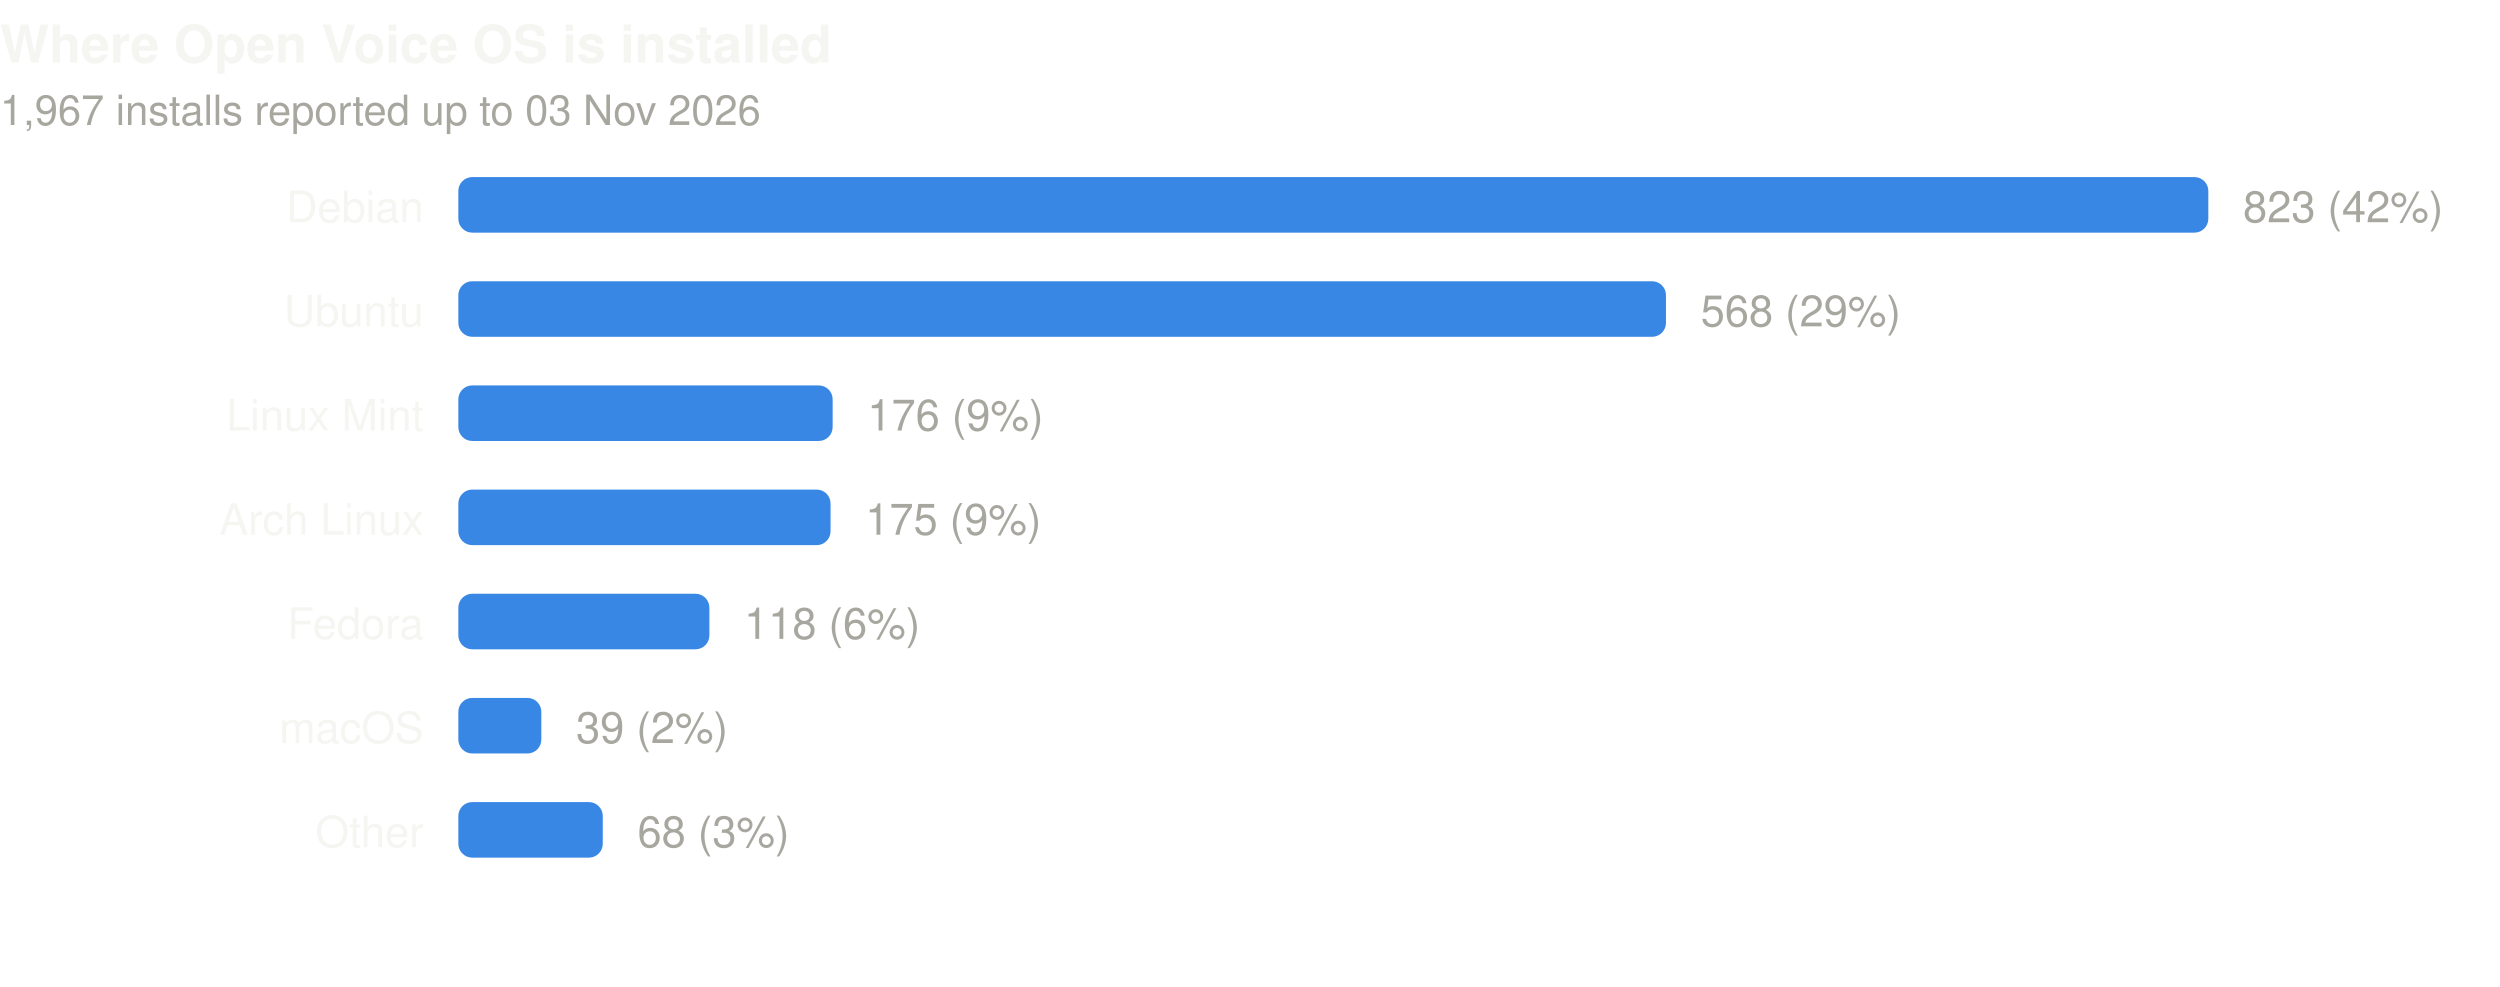
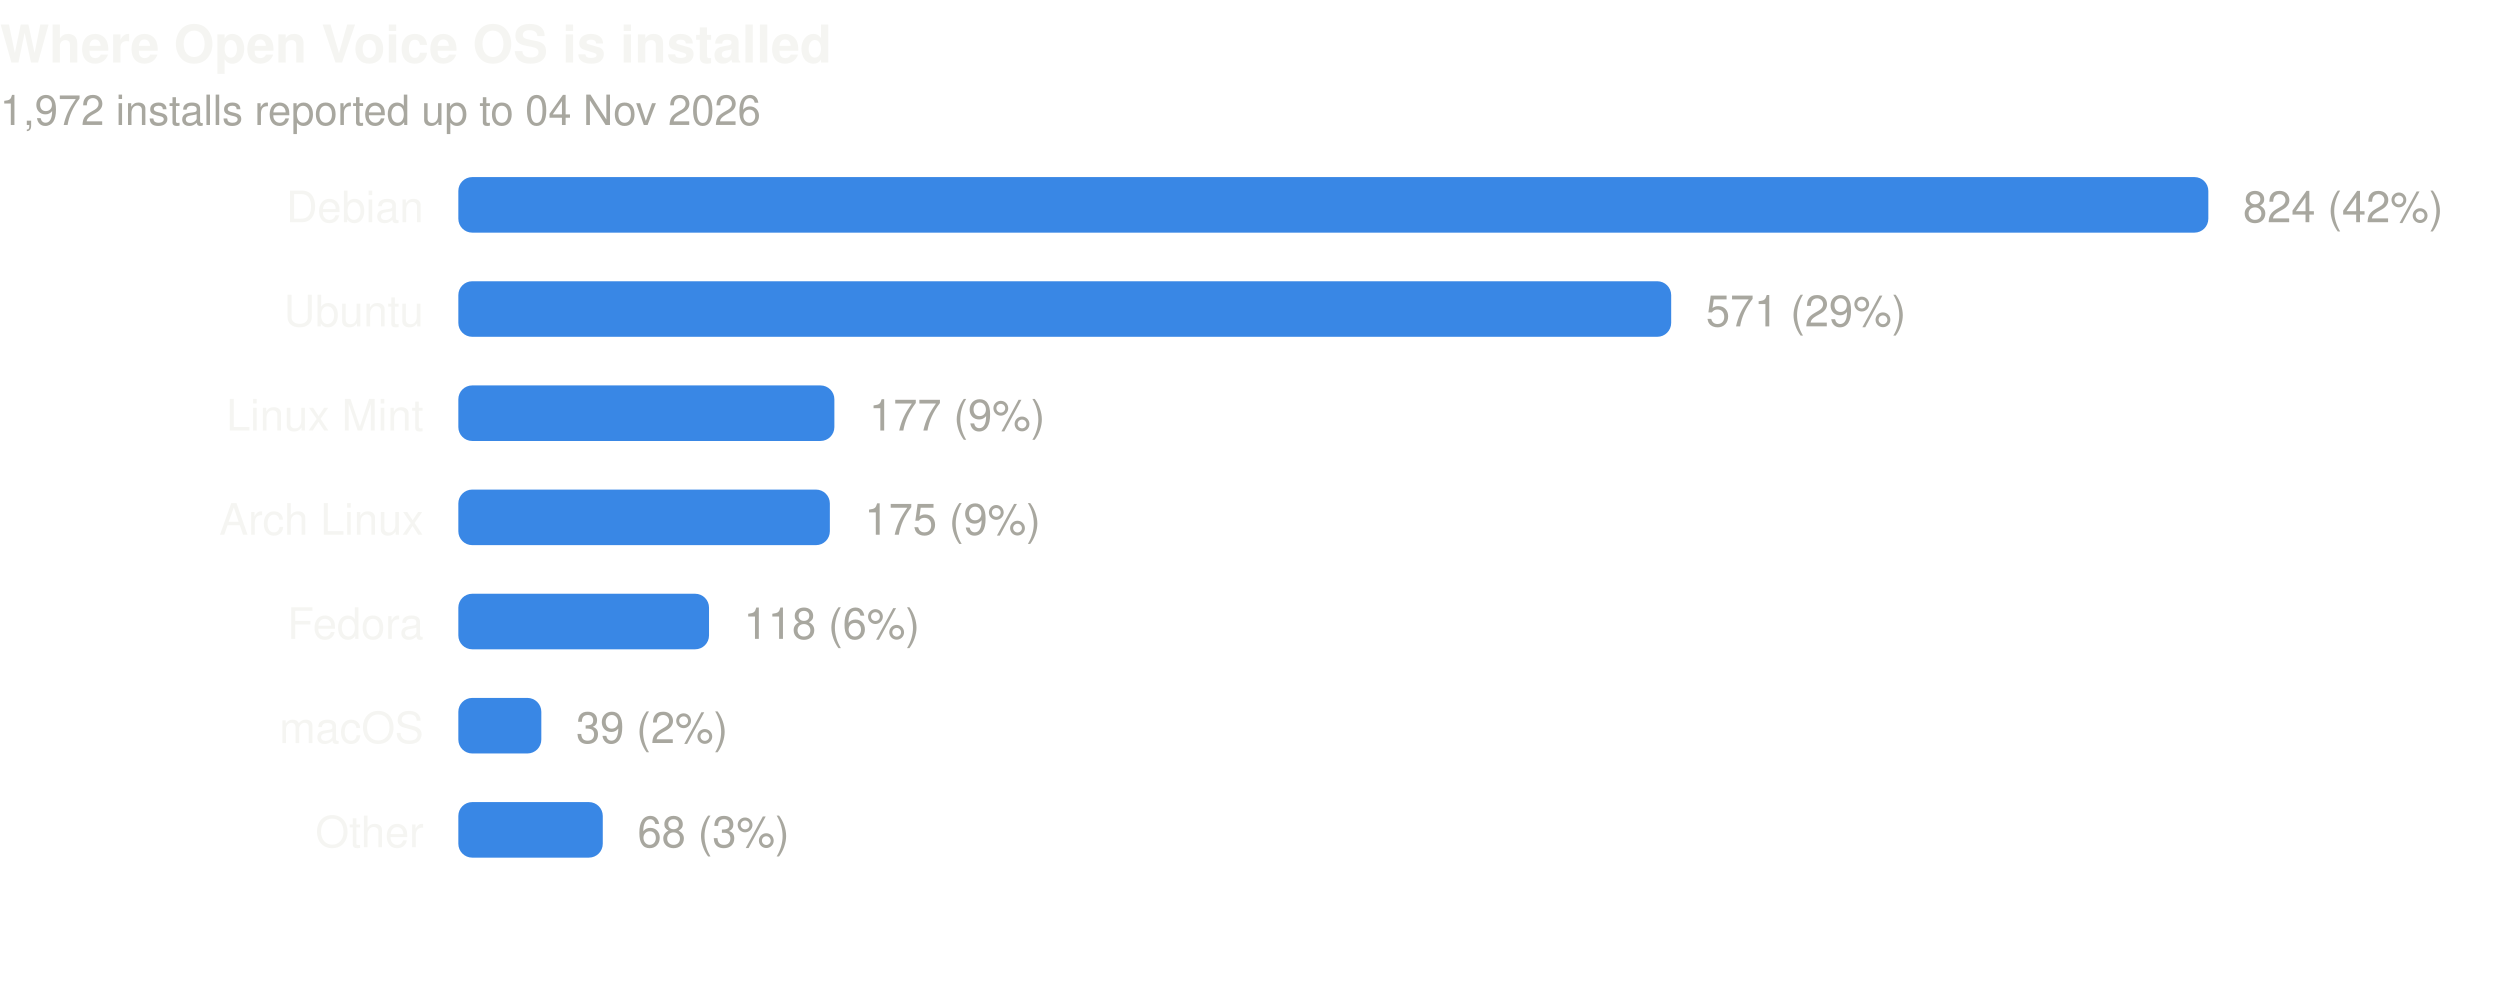
- <svg xmlns="http://www.w3.org/2000/svg" width="720" height="284" viewBox="0 0 720 284" role="img" aria-label="Where Open Voice OS is installed. 1,967 installs reported up to 03 Nov 2026">
+ <svg xmlns="http://www.w3.org/2000/svg" width="720" height="284" viewBox="0 0 720 284" role="img" aria-label="Where Open Voice OS is installed. 1,972 installs reported up to 04 Nov 2026">
  <text x="0" y="18" font-family="ui-sans-serif,-apple-system,BlinkMacSystemFont,'Segoe UI',Helvetica,Arial,sans-serif" font-size="15" font-weight="600" fill="#f5f5f2">Where Open Voice OS is installed</text>
-   <text x="0" y="36" font-family="ui-sans-serif,-apple-system,BlinkMacSystemFont,'Segoe UI',Helvetica,Arial,sans-serif" font-size="12" fill="#a8a79f">1,967 installs reported up to 03 Nov 2026</text>
+   <text x="0" y="36" font-family="ui-sans-serif,-apple-system,BlinkMacSystemFont,'Segoe UI',Helvetica,Arial,sans-serif" font-size="12" fill="#a8a79f">1,972 installs reported up to 04 Nov 2026</text>
  <text x="122" y="64.0" text-anchor="end" font-family="ui-sans-serif,-apple-system,BlinkMacSystemFont,'Segoe UI',Helvetica,Arial,sans-serif" font-size="12.5" fill="#f5f5f2">Debian</text>
  <rect x="132" y="51.0" width="504.0" height="16" rx="4" fill="#3987e5" />
-   <text x="646.0" y="64.0" font-family="ui-sans-serif,-apple-system,BlinkMacSystemFont,'Segoe UI',Helvetica,Arial,sans-serif" font-size="12.5" fill="#a8a79f">823 (42%)</text>
+   <text x="646.0" y="64.0" font-family="ui-sans-serif,-apple-system,BlinkMacSystemFont,'Segoe UI',Helvetica,Arial,sans-serif" font-size="12.5" fill="#a8a79f">824 (42%)</text>
  <text x="122" y="94.0" text-anchor="end" font-family="ui-sans-serif,-apple-system,BlinkMacSystemFont,'Segoe UI',Helvetica,Arial,sans-serif" font-size="12.5" fill="#f5f5f2">Ubuntu</text>
-   <rect x="132" y="81.0" width="347.8" height="16" rx="4" fill="#3987e5" />
-   <text x="489.8" y="94.0" font-family="ui-sans-serif,-apple-system,BlinkMacSystemFont,'Segoe UI',Helvetica,Arial,sans-serif" font-size="12.5" fill="#a8a79f">568 (29%)</text>
+   <rect x="132" y="81.0" width="349.3" height="16" rx="4" fill="#3987e5" />
+   <text x="491.3" y="94.0" font-family="ui-sans-serif,-apple-system,BlinkMacSystemFont,'Segoe UI',Helvetica,Arial,sans-serif" font-size="12.5" fill="#a8a79f">571 (29%)</text>
  <text x="122" y="124.0" text-anchor="end" font-family="ui-sans-serif,-apple-system,BlinkMacSystemFont,'Segoe UI',Helvetica,Arial,sans-serif" font-size="12.5" fill="#f5f5f2">Linux Mint</text>
-   <rect x="132" y="111.0" width="107.8" height="16" rx="4" fill="#3987e5" />
-   <text x="249.8" y="124.0" font-family="ui-sans-serif,-apple-system,BlinkMacSystemFont,'Segoe UI',Helvetica,Arial,sans-serif" font-size="12.5" fill="#a8a79f">176 (9%)</text>
+   <rect x="132" y="111.0" width="108.3" height="16" rx="4" fill="#3987e5" />
+   <text x="250.3" y="124.0" font-family="ui-sans-serif,-apple-system,BlinkMacSystemFont,'Segoe UI',Helvetica,Arial,sans-serif" font-size="12.5" fill="#a8a79f">177 (9%)</text>
  <text x="122" y="154.0" text-anchor="end" font-family="ui-sans-serif,-apple-system,BlinkMacSystemFont,'Segoe UI',Helvetica,Arial,sans-serif" font-size="12.5" fill="#f5f5f2">Arch Linux</text>
-   <rect x="132" y="141.0" width="107.2" height="16" rx="4" fill="#3987e5" />
-   <text x="249.2" y="154.0" font-family="ui-sans-serif,-apple-system,BlinkMacSystemFont,'Segoe UI',Helvetica,Arial,sans-serif" font-size="12.5" fill="#a8a79f">175 (9%)</text>
+   <rect x="132" y="141.0" width="107.0" height="16" rx="4" fill="#3987e5" />
+   <text x="249.0" y="154.0" font-family="ui-sans-serif,-apple-system,BlinkMacSystemFont,'Segoe UI',Helvetica,Arial,sans-serif" font-size="12.5" fill="#a8a79f">175 (9%)</text>
  <text x="122" y="184.0" text-anchor="end" font-family="ui-sans-serif,-apple-system,BlinkMacSystemFont,'Segoe UI',Helvetica,Arial,sans-serif" font-size="12.5" fill="#f5f5f2">Fedora</text>
-   <rect x="132" y="171.0" width="72.3" height="16" rx="4" fill="#3987e5" />
-   <text x="214.3" y="184.0" font-family="ui-sans-serif,-apple-system,BlinkMacSystemFont,'Segoe UI',Helvetica,Arial,sans-serif" font-size="12.5" fill="#a8a79f">118 (6%)</text>
+   <rect x="132" y="171.0" width="72.2" height="16" rx="4" fill="#3987e5" />
+   <text x="214.2" y="184.0" font-family="ui-sans-serif,-apple-system,BlinkMacSystemFont,'Segoe UI',Helvetica,Arial,sans-serif" font-size="12.5" fill="#a8a79f">118 (6%)</text>
  <text x="122" y="214.0" text-anchor="end" font-family="ui-sans-serif,-apple-system,BlinkMacSystemFont,'Segoe UI',Helvetica,Arial,sans-serif" font-size="12.5" fill="#f5f5f2">macOS</text>
  <rect x="132" y="201.0" width="23.9" height="16" rx="4" fill="#3987e5" />
  <text x="165.9" y="214.0" font-family="ui-sans-serif,-apple-system,BlinkMacSystemFont,'Segoe UI',Helvetica,Arial,sans-serif" font-size="12.5" fill="#a8a79f">39 (2%)</text>
  <text x="122" y="244.0" text-anchor="end" font-family="ui-sans-serif,-apple-system,BlinkMacSystemFont,'Segoe UI',Helvetica,Arial,sans-serif" font-size="12.5" fill="#f5f5f2">Other</text>
  <rect x="132" y="231.0" width="41.6" height="16" rx="4" fill="#3987e5" />
  <text x="183.6" y="244.0" font-family="ui-sans-serif,-apple-system,BlinkMacSystemFont,'Segoe UI',Helvetica,Arial,sans-serif" font-size="12.5" fill="#a8a79f">68 (3%)</text>
</svg>
